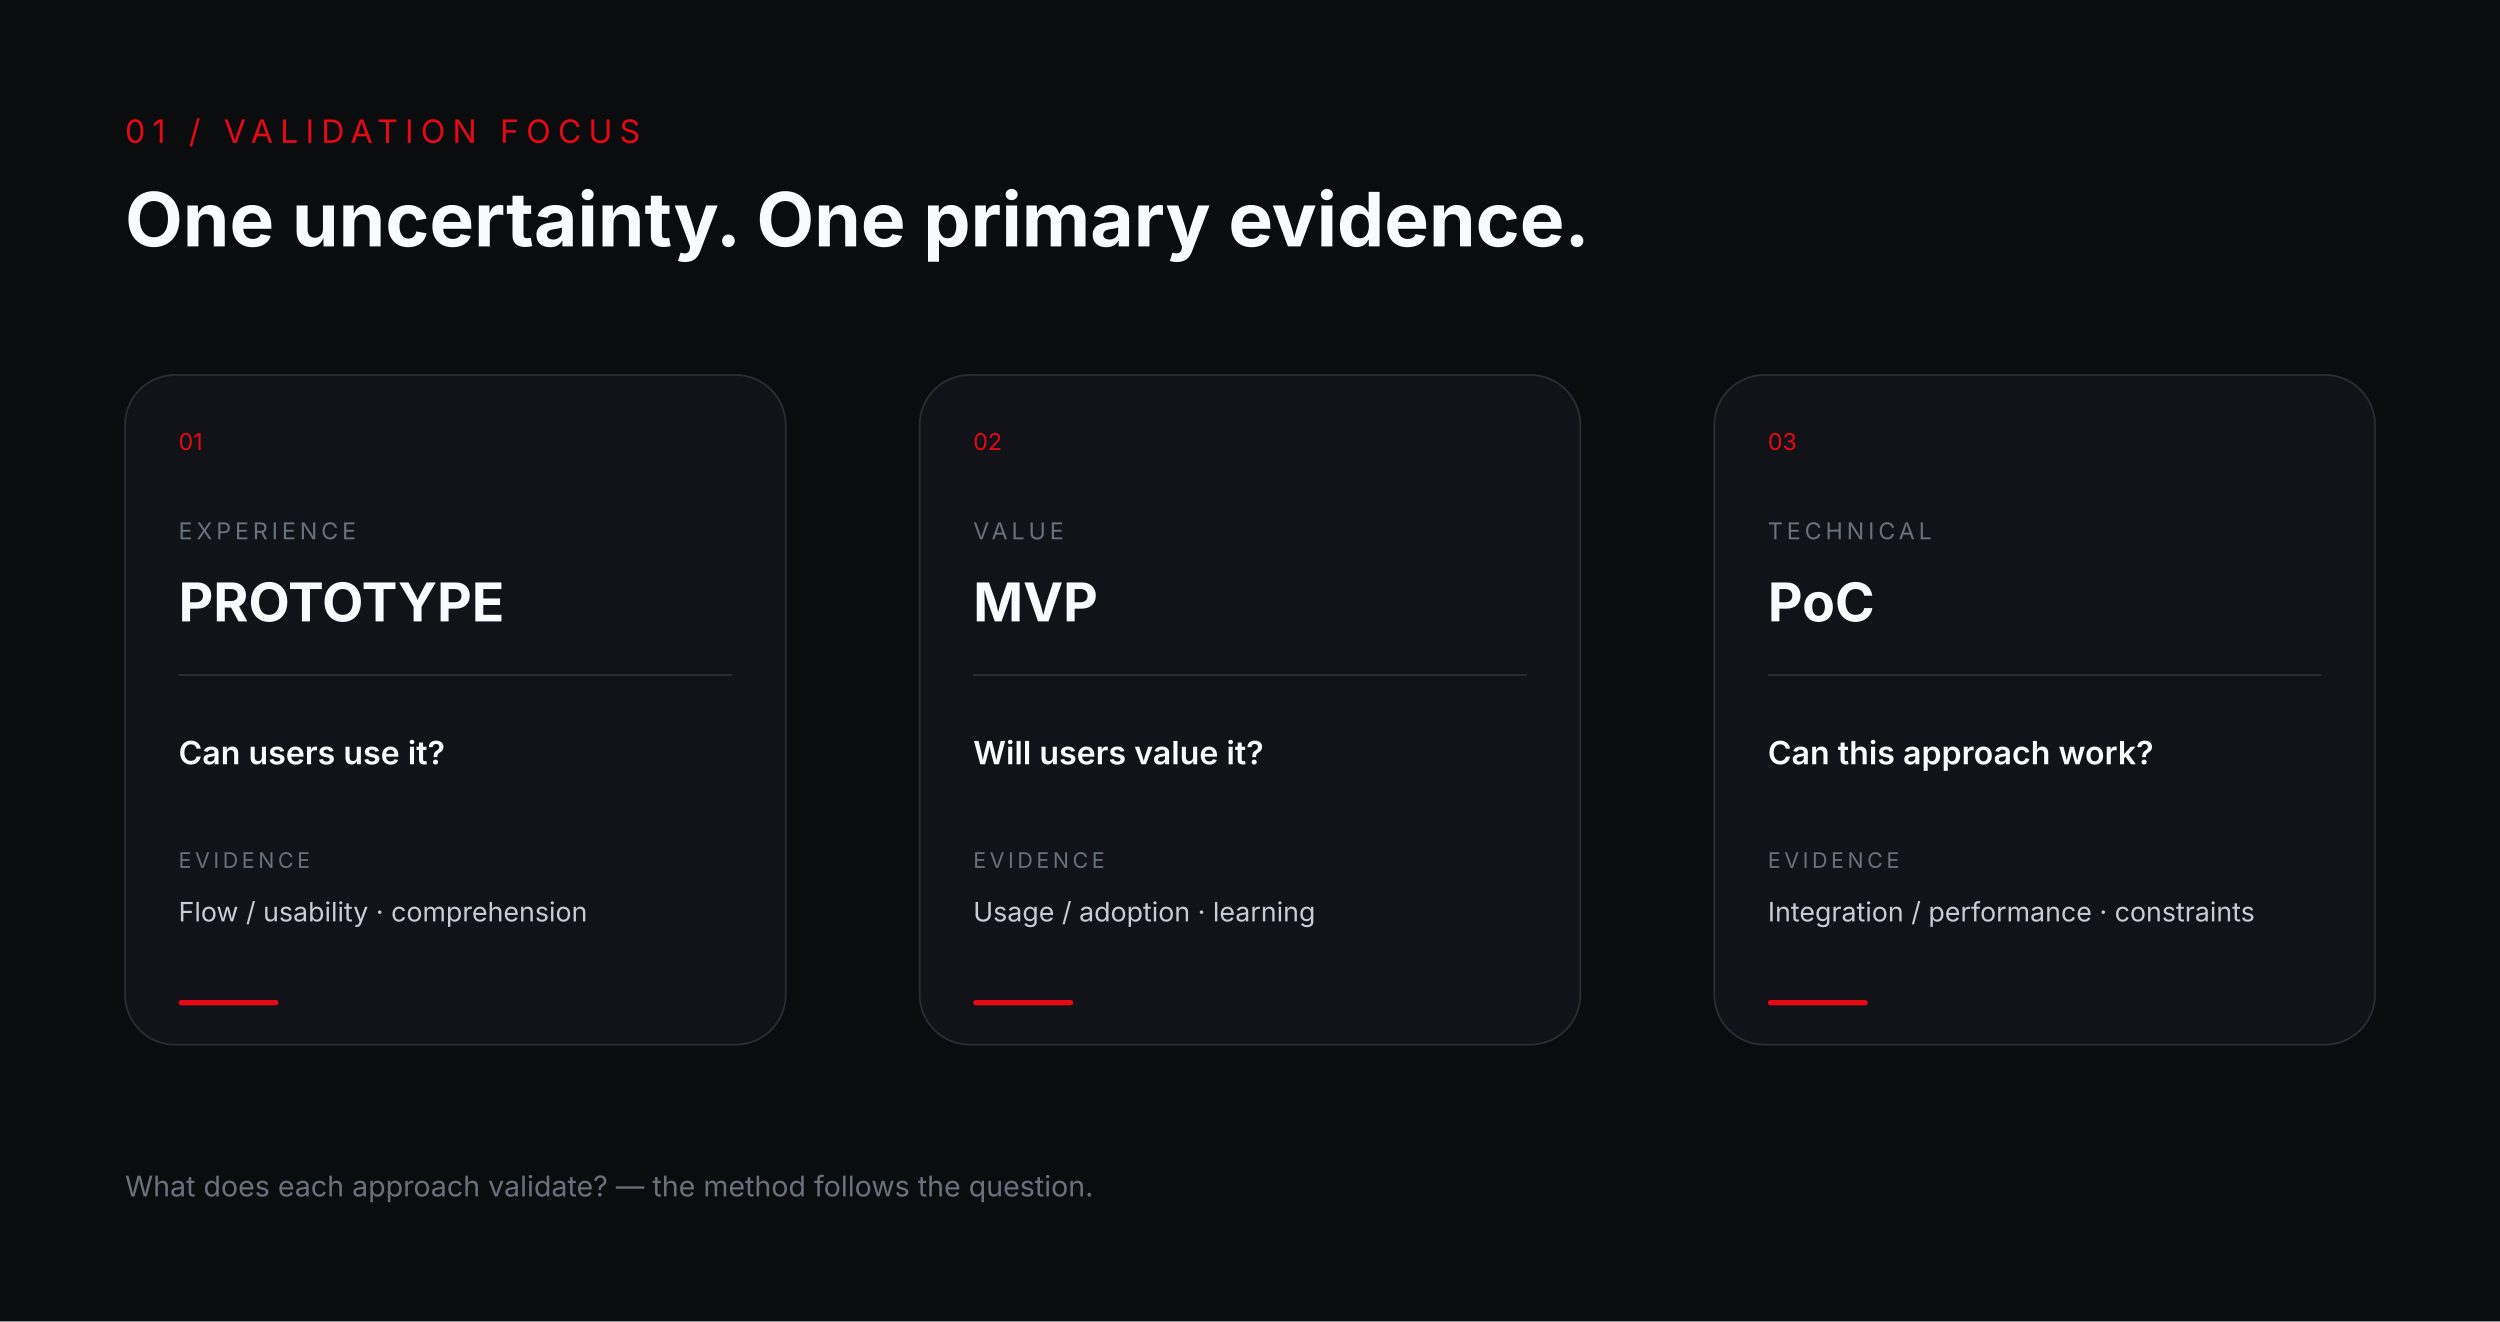
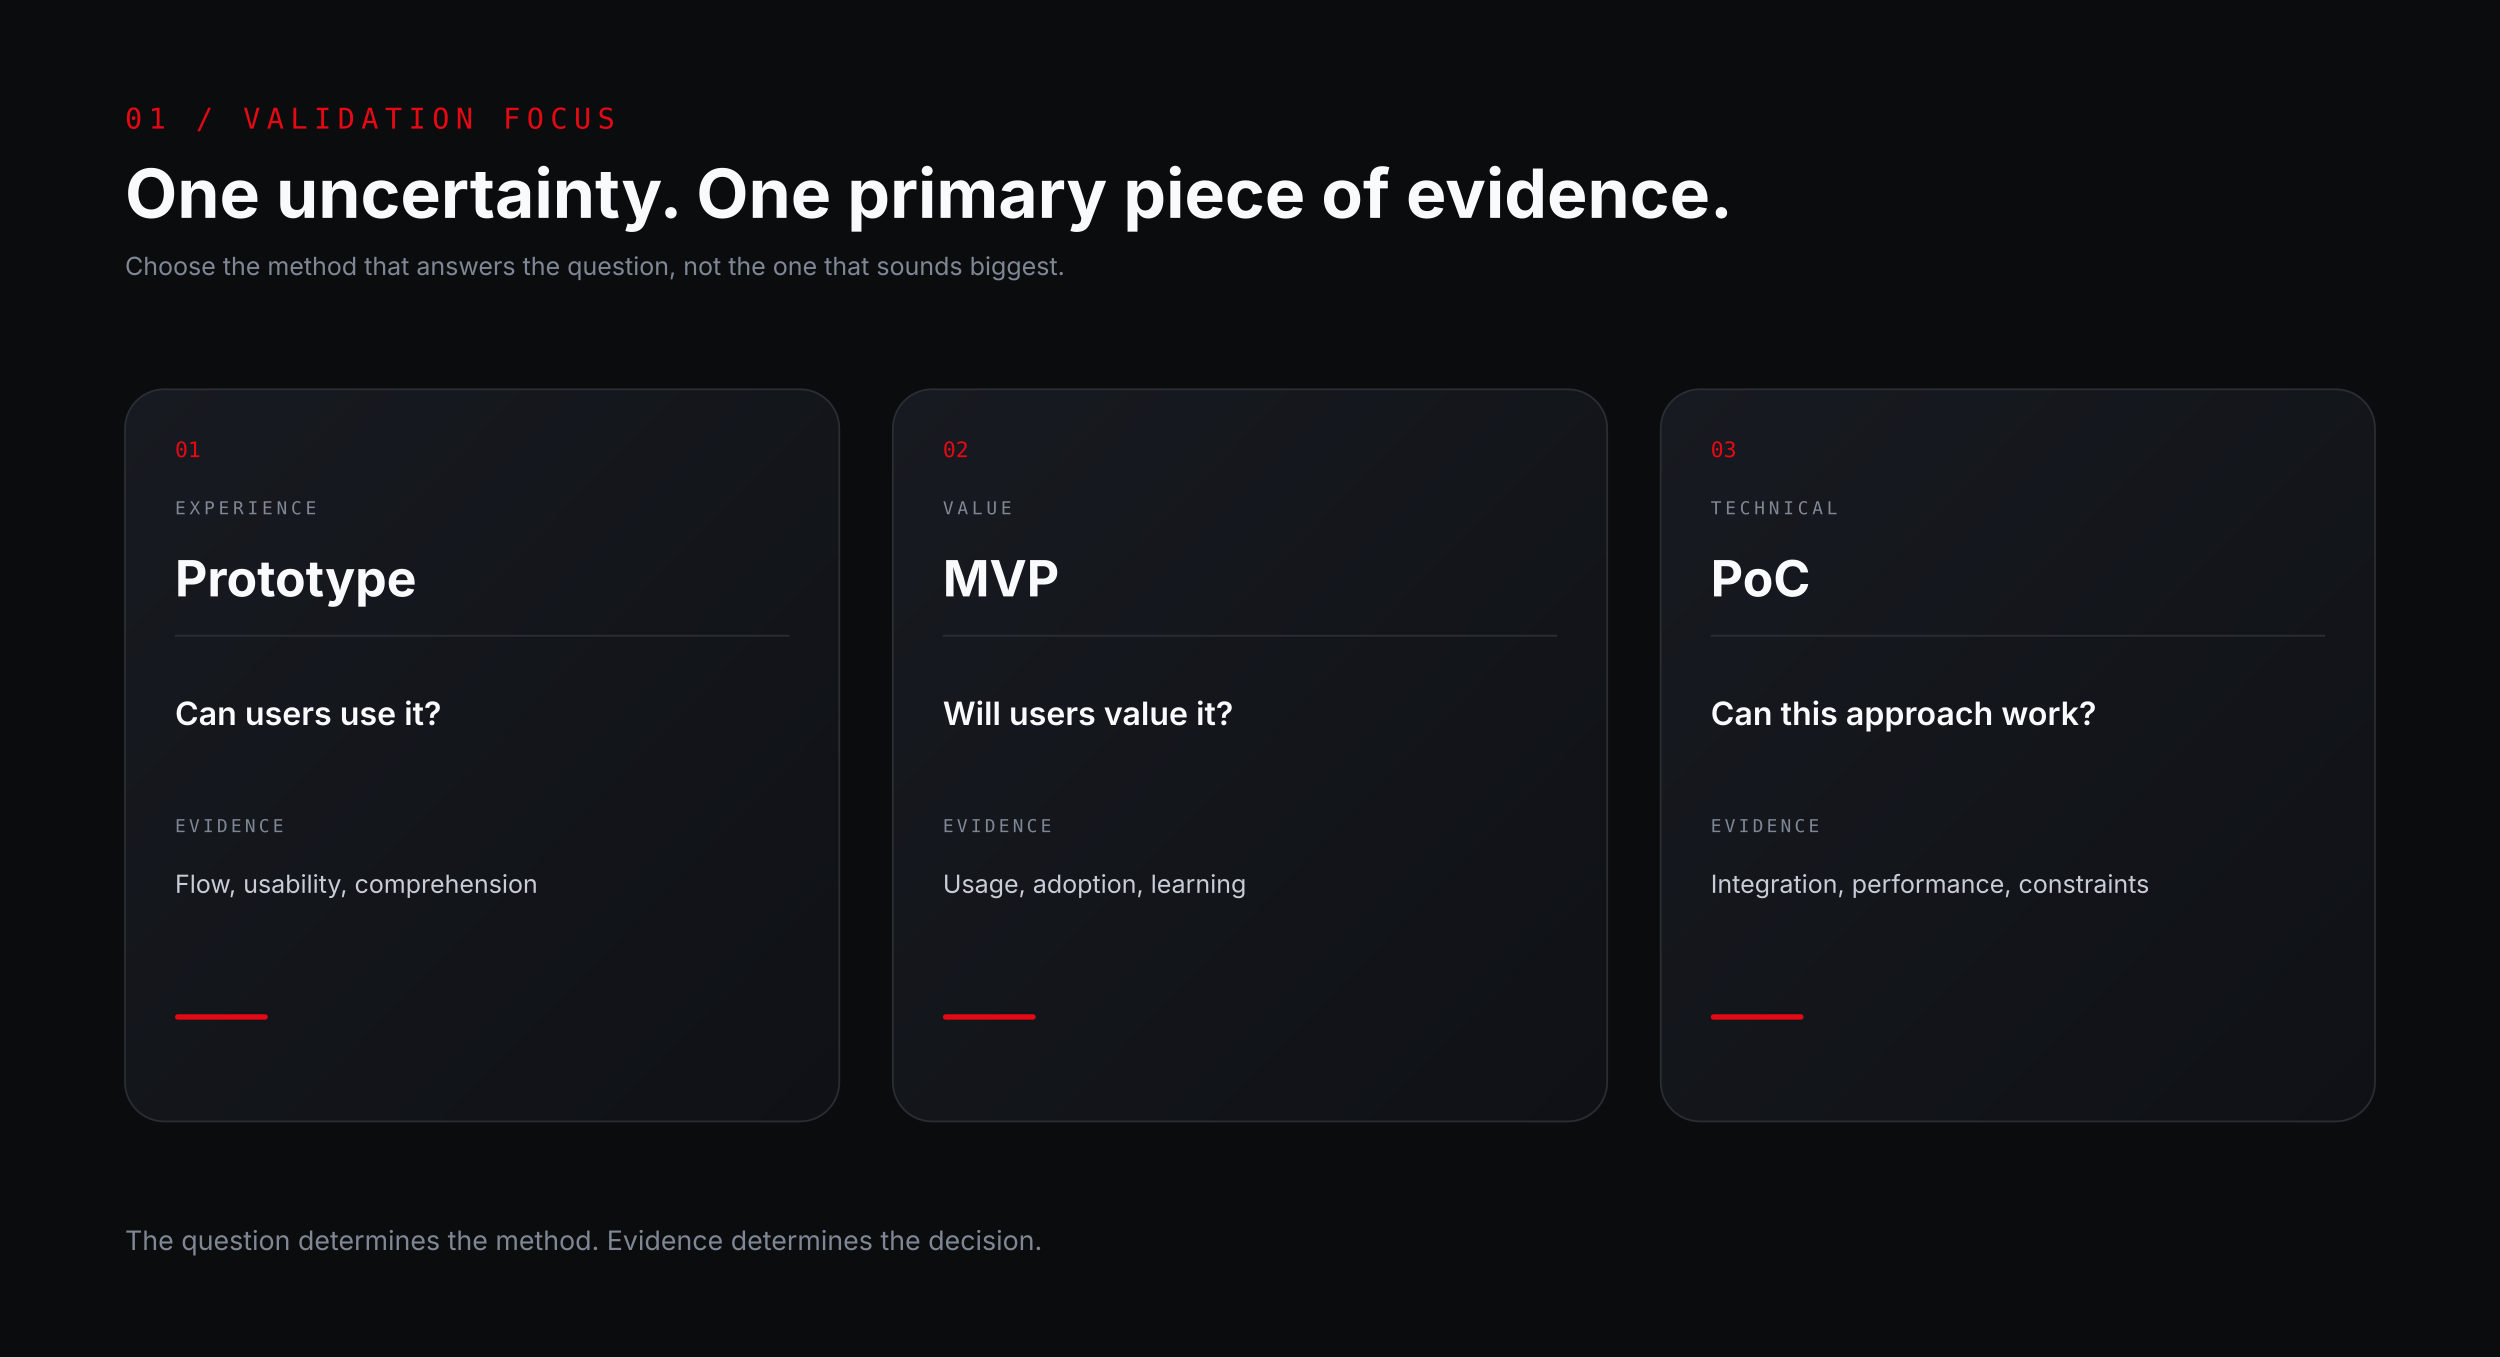
- <svg xmlns="http://www.w3.org/2000/svg" viewBox="0 0 1400 740" role="img" aria-labelledby="title desc">
-   <rect width="1400" height="740" fill="#0B0C0E" />
-   <style>text{font-family:Inter,Arial,sans-serif}</style>
-   <text x="70" y="80" font-size="18" letter-spacing="4" fill="#E50914">01 / VALIDATION FOCUS</text>
-   <text x="70" y="138" font-size="42" font-weight="700" fill="#F8FAFC">One uncertainty. One primary evidence.</text>
-   <g transform="translate(70 210)">
-     <rect width="370" height="375" rx="28" fill="#111318" stroke="#2A2D34" />
-     <text x="30" y="42" font-size="13" fill="#E50914">01</text>
-     <text x="30" y="92" font-size="13" letter-spacing="2.2" fill="#69717D">EXPERIENCE</text>
-     <text x="30" y="138" font-size="30" font-weight="700" fill="#F8FAFC">PROTOTYPE</text>
-     <line x1="30" y1="168" x2="340" y2="168" stroke="#2A2D34" />
-     <text x="30" y="218" font-size="18" font-weight="600" fill="#F8FAFC">Can users use it?</text>
-     <text x="30" y="276" font-size="12" letter-spacing="2" fill="#69717D">EVIDENCE</text>
-     <text x="30" y="306" font-size="15" fill="#C7CCD5">Flow / usability · comprehension</text>
-     <rect x="30" y="350" width="56" height="3" rx="1.5" fill="#E50914" />
-   </g>
-   <g transform="translate(515 210)">
-     <rect width="370" height="375" rx="28" fill="#111318" stroke="#2A2D34" />
-     <text x="30" y="42" font-size="13" fill="#E50914">02</text>
-     <text x="30" y="92" font-size="13" letter-spacing="2.2" fill="#69717D">VALUE</text>
-     <text x="30" y="138" font-size="30" font-weight="700" fill="#F8FAFC">MVP</text>
-     <line x1="30" y1="168" x2="340" y2="168" stroke="#2A2D34" />
-     <text x="30" y="218" font-size="18" font-weight="600" fill="#F8FAFC">Will users value it?</text>
-     <text x="30" y="276" font-size="12" letter-spacing="2" fill="#69717D">EVIDENCE</text>
-     <text x="30" y="306" font-size="15" fill="#C7CCD5">Usage / adoption · learning</text>
-     <rect x="30" y="350" width="56" height="3" rx="1.5" fill="#E50914" />
-   </g>
-   <g transform="translate(960 210)">
-     <rect width="370" height="375" rx="28" fill="#111318" stroke="#2A2D34" />
-     <text x="30" y="42" font-size="13" fill="#E50914">03</text>
-     <text x="30" y="92" font-size="13" letter-spacing="2.2" fill="#69717D">TECHNICAL</text>
-     <text x="30" y="138" font-size="30" font-weight="700" fill="#F8FAFC">PoC</text>
-     <line x1="30" y1="168" x2="340" y2="168" stroke="#2A2D34" />
-     <text x="30" y="218" font-size="18" font-weight="600" fill="#F8FAFC">Can this approach work?</text>
-     <text x="30" y="276" font-size="12" letter-spacing="2" fill="#69717D">EVIDENCE</text>
-     <text x="30" y="306" font-size="15" fill="#C7CCD5">Integration / performance · constraints</text>
-     <rect x="30" y="350" width="56" height="3" rx="1.5" fill="#E50914" />
-   </g>
-   <text x="70" y="670" font-size="16" fill="#69717D">What does each approach validate? — the method follows the question.</text>
+ <svg xmlns="http://www.w3.org/2000/svg" viewBox="0 0 1400 760" role="img" aria-labelledby="title desc">
+   <defs>
+     <linearGradient id="fade" x1="0" y1="0" x2="1" y2="1">
+       <stop offset="0" stop-color="#171A20" />
+       <stop offset="1" stop-color="#0F1116" />
+     </linearGradient>
+   </defs>
+   <rect width="1400" height="760" fill="#0B0C0E" />
+   <style>text{font-family:Inter,Arial,sans-serif}.mono{font-family:ui-monospace,SFMono-Regular,Menlo,Monaco,Consolas,monospace}</style>
+   <text x="70" y="72" font-size="16" letter-spacing="3.6" fill="#E50914" class="mono">01 / VALIDATION FOCUS</text>
+   <text x="70" y="122" font-size="38" font-weight="700" fill="#F8FAFC">One uncertainty. One primary piece of evidence.</text>
+   <text x="70" y="154" font-size="14" fill="#7F8795">Choose the method that answers the question, not the one that sounds biggest.</text>
+   <rect x="70" y="218" width="400" height="410" rx="22" fill="url(#fade)" stroke="#2A2D34" />
+   <text x="98" y="256" font-size="12" fill="#E50914" class="mono">01</text>
+   <text x="98" y="288" font-size="10" letter-spacing="2.1" fill="#7F8795" class="mono">EXPERIENCE</text>
+   <text x="98" y="334" font-size="28" font-weight="700" fill="#F8FAFC">Prototype</text>
+   <line x1="98" y1="356" x2="442" y2="356" stroke="#2A2D34" />
+   <text x="98" y="406" font-size="18" font-weight="600" fill="#F8FAFC">Can users use it?</text>
+   <text x="98" y="466" font-size="10" letter-spacing="1.8" fill="#7F8795" class="mono">EVIDENCE</text>
+   <text x="98" y="500" font-size="14" fill="#C7CCD5">Flow, usability, comprehension</text>
+   <rect x="98" y="568" width="52" height="3" rx="1.5" fill="#E50914" />
+   <rect x="500" y="218" width="400" height="410" rx="22" fill="url(#fade)" stroke="#2A2D34" />
+   <text x="528" y="256" font-size="12" fill="#E50914" class="mono">02</text>
+   <text x="528" y="288" font-size="10" letter-spacing="2.1" fill="#7F8795" class="mono">VALUE</text>
+   <text x="528" y="334" font-size="28" font-weight="700" fill="#F8FAFC">MVP</text>
+   <line x1="528" y1="356" x2="872" y2="356" stroke="#2A2D34" />
+   <text x="528" y="406" font-size="18" font-weight="600" fill="#F8FAFC">Will users value it?</text>
+   <text x="528" y="466" font-size="10" letter-spacing="1.8" fill="#7F8795" class="mono">EVIDENCE</text>
+   <text x="528" y="500" font-size="14" fill="#C7CCD5">Usage, adoption, learning</text>
+   <rect x="528" y="568" width="52" height="3" rx="1.5" fill="#E50914" />
+   <rect x="930" y="218" width="400" height="410" rx="22" fill="url(#fade)" stroke="#2A2D34" />
+   <text x="958" y="256" font-size="12" fill="#E50914" class="mono">03</text>
+   <text x="958" y="288" font-size="10" letter-spacing="2.1" fill="#7F8795" class="mono">TECHNICAL</text>
+   <text x="958" y="334" font-size="28" font-weight="700" fill="#F8FAFC">PoC</text>
+   <line x1="958" y1="356" x2="1302" y2="356" stroke="#2A2D34" />
+   <text x="958" y="406" font-size="18" font-weight="600" fill="#F8FAFC">Can this approach work?</text>
+   <text x="958" y="466" font-size="10" letter-spacing="1.8" fill="#7F8795" class="mono">EVIDENCE</text>
+   <text x="958" y="500" font-size="14" fill="#C7CCD5">Integration, performance, constraints</text>
+   <rect x="958" y="568" width="52" height="3" rx="1.5" fill="#E50914" />
+   <text x="70" y="700" font-size="15" fill="#7F8795">The question determines the method. Evidence determines the decision.</text>
</svg>
